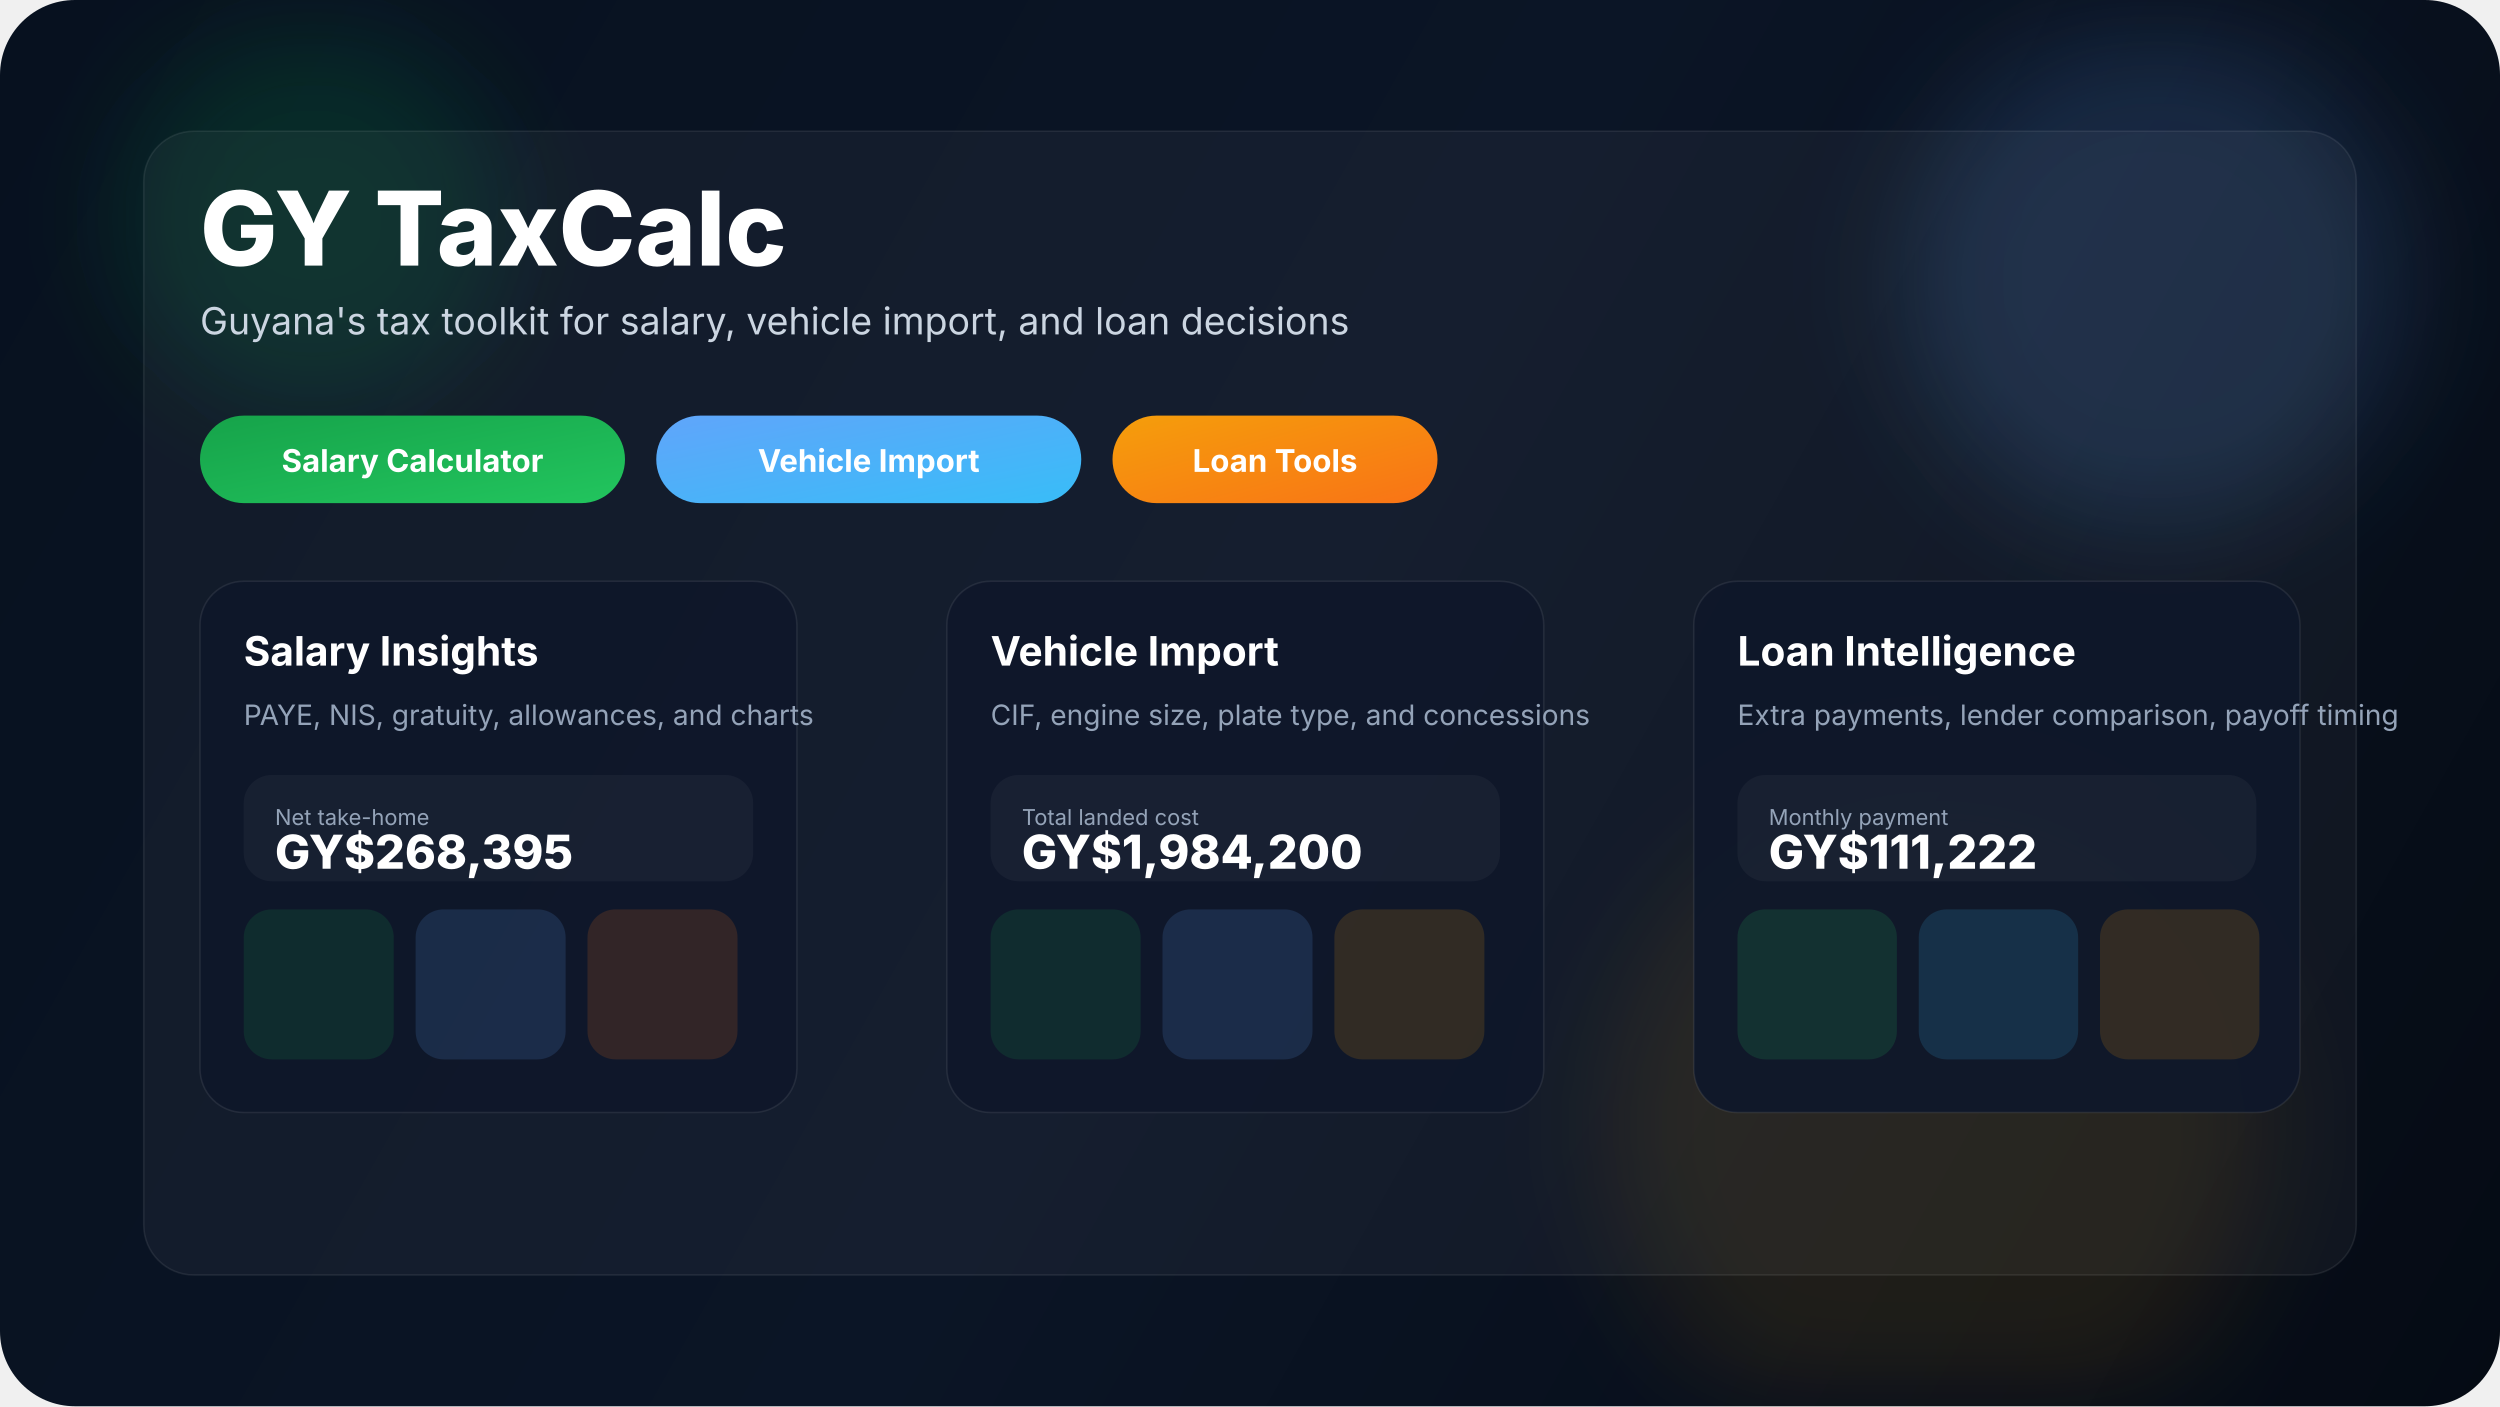
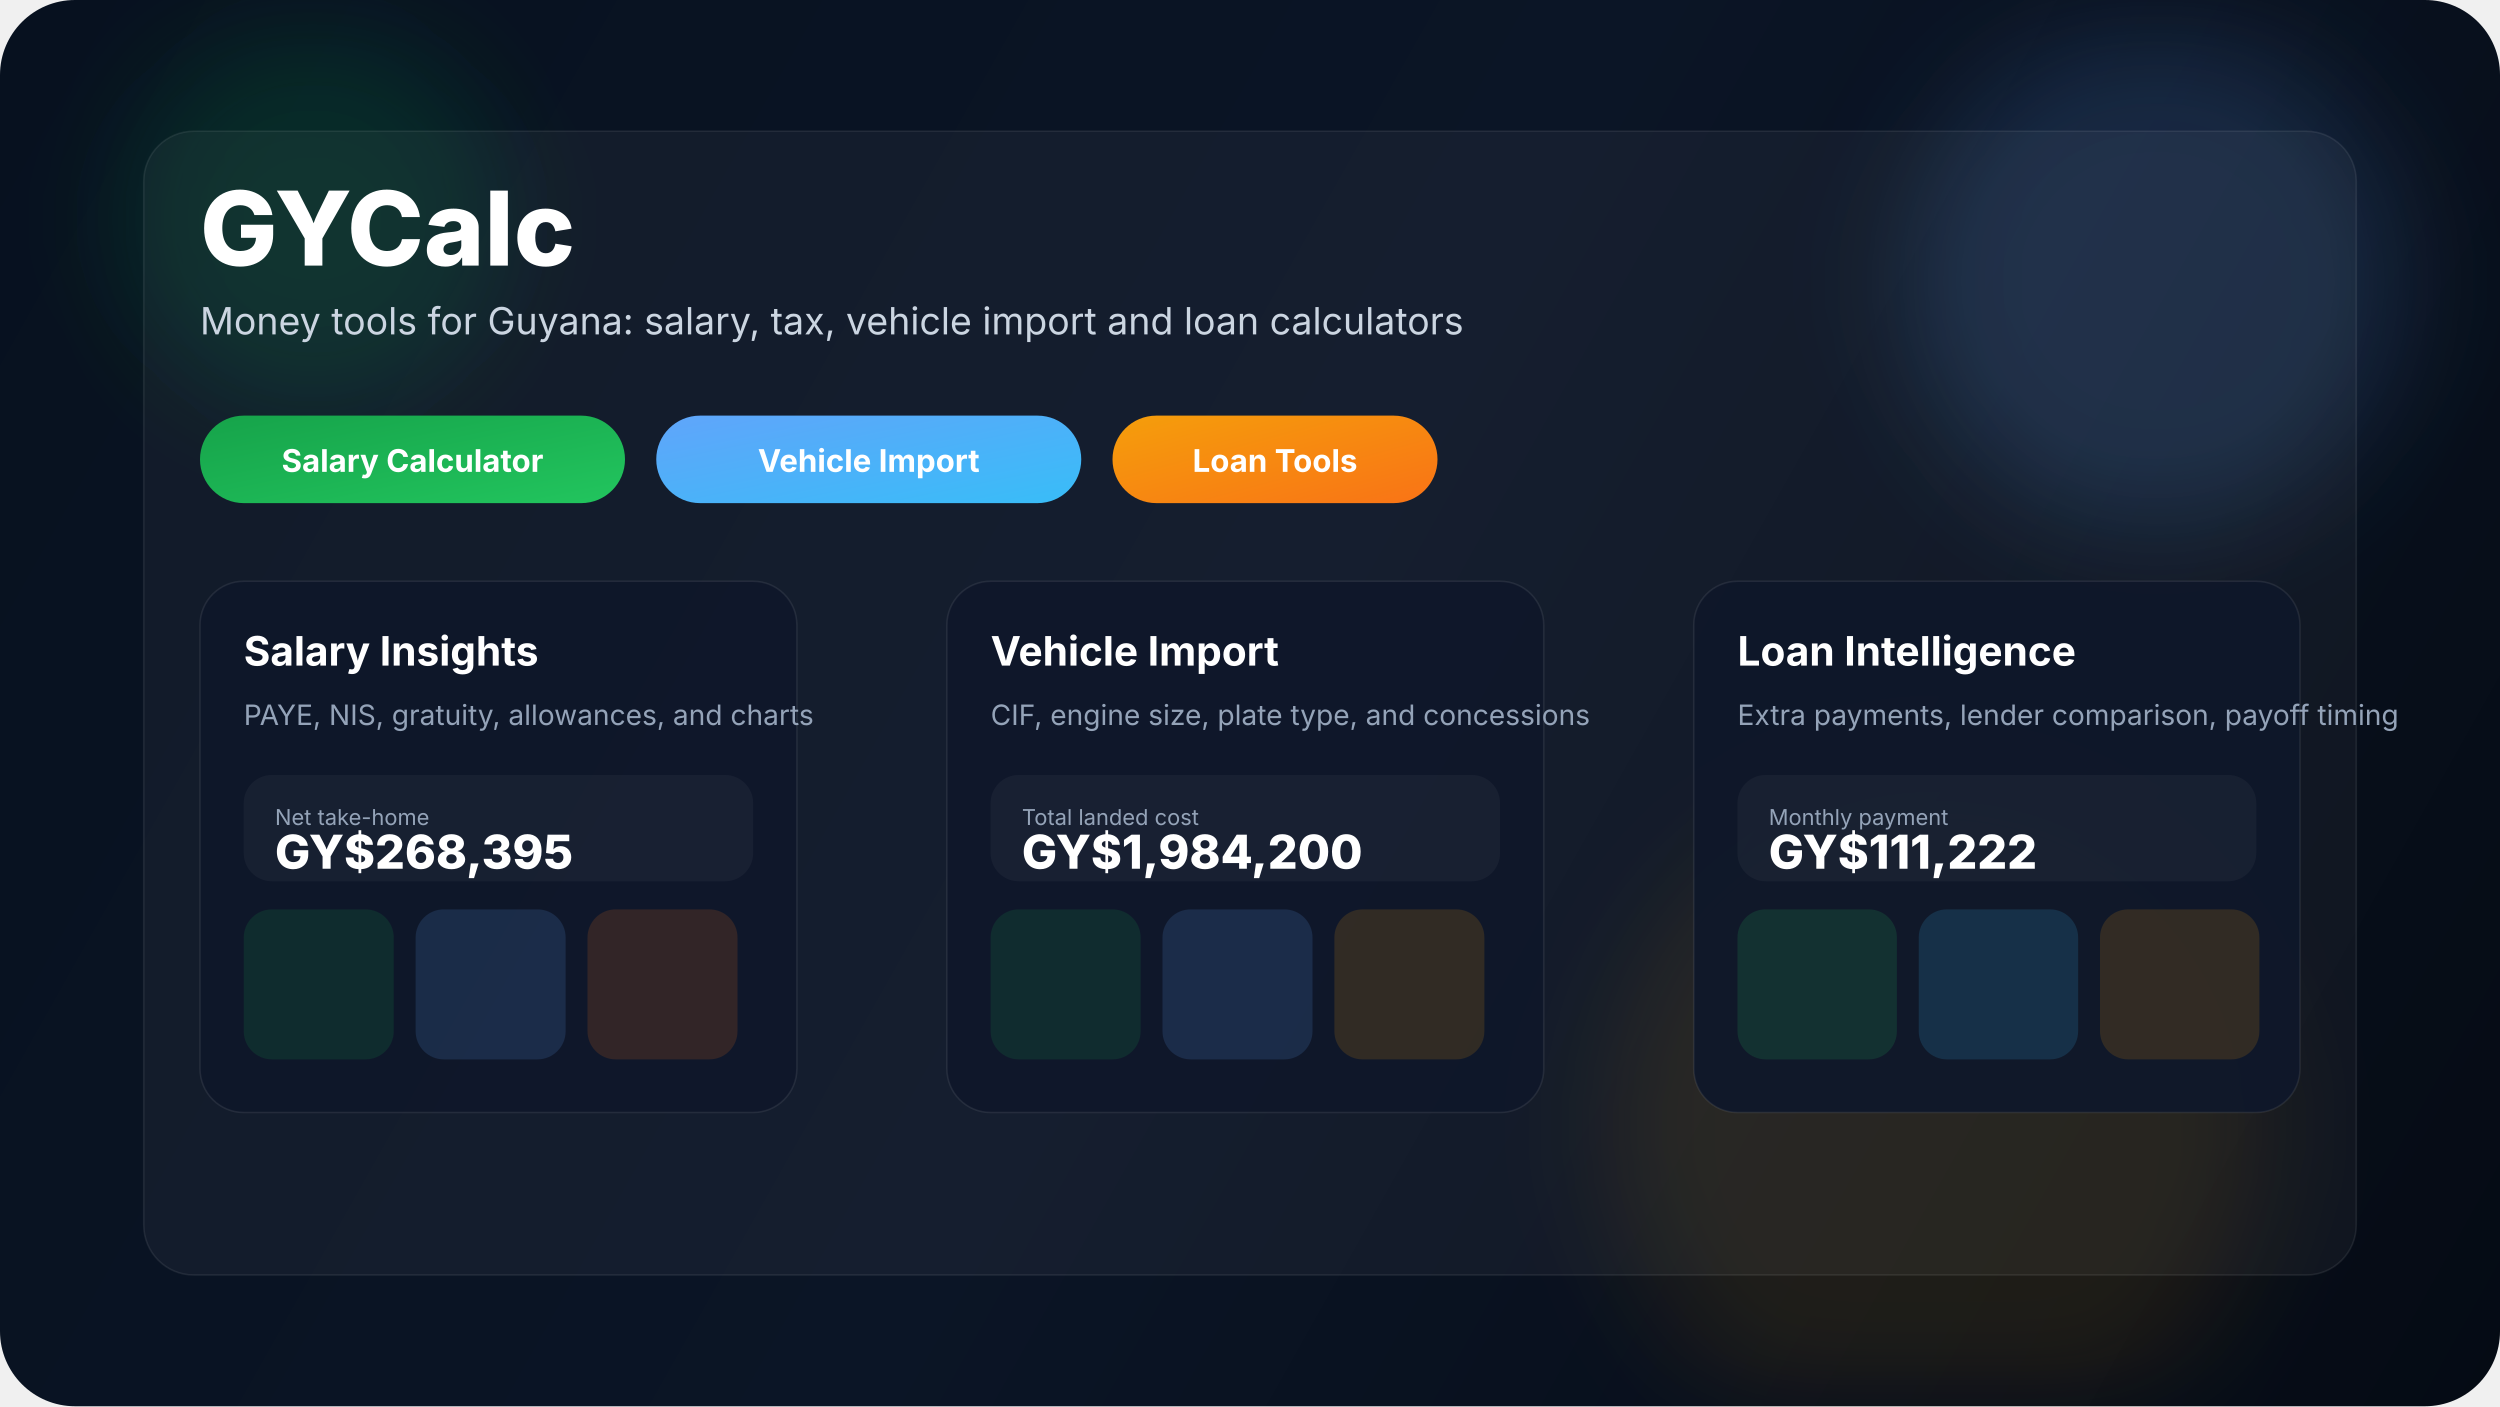
<svg xmlns="http://www.w3.org/2000/svg" width="1600" height="900" viewBox="0 0 1600 900" fill="none">
  <defs>
    <linearGradient id="bg" x1="0" y1="0" x2="1600" y2="900" gradientUnits="userSpaceOnUse">
      <stop offset="0" stop-color="#07111f" />
      <stop offset="0.5" stop-color="#0b1526" />
      <stop offset="1" stop-color="#050b14" />
    </linearGradient>
    <linearGradient id="accent" x1="0" y1="0" x2="1" y2="1">
      <stop offset="0" stop-color="#16a34a" />
      <stop offset="1" stop-color="#22c55e" />
    </linearGradient>
    <linearGradient id="accent2" x1="0" y1="0" x2="1" y2="1">
      <stop offset="0" stop-color="#60a5fa" />
      <stop offset="1" stop-color="#38bdf8" />
    </linearGradient>
    <linearGradient id="accent3" x1="0" y1="0" x2="1" y2="1">
      <stop offset="0" stop-color="#f59e0b" />
      <stop offset="1" stop-color="#f97316" />
    </linearGradient>
    <filter id="blur" x="-50%" y="-50%" width="200%" height="200%">
      <feGaussianBlur stdDeviation="36" />
    </filter>
  </defs>
  <rect width="1600" height="900" rx="48" fill="url(#bg)" />
  <circle cx="200" cy="140" r="120" fill="#16a34a" fill-opacity="0.18" filter="url(#blur)" />
  <circle cx="1380" cy="180" r="160" fill="#60a5fa" fill-opacity="0.16" filter="url(#blur)" />
  <circle cx="1240" cy="720" r="210" fill="#f59e0b" fill-opacity="0.10" filter="url(#blur)" />
  <rect x="92" y="84" width="1416" height="732" rx="32" fill="white" fill-opacity="0.04" stroke="white" stroke-opacity="0.08" />
-   <text x="128" y="170" fill="white" font-family="Inter, Arial, sans-serif" font-size="66" font-weight="800">GY TaxCalc</text>
+   <text x="128" y="170" fill="white" font-family="Inter, Arial, sans-serif" font-size="66" font-weight="800">GYCalc</text>
  <text x="128" y="214" fill="#cbd5e1" font-family="Inter, Arial, sans-serif" font-size="24" font-weight="400">
-     Guyana's tax toolkit for salary, vehicle import, and loan decisions
+     Money tools for Guyana: salary, tax, vehicle import and loan calculators
  </text>
  <g transform="translate(128 266)">
    <rect width="272" height="56" rx="28" fill="url(#accent)" />
    <text x="136" y="36" text-anchor="middle" fill="white" font-family="Inter, Arial, sans-serif" font-size="20" font-weight="700">Salary Calculator</text>
  </g>
  <g transform="translate(420 266)">
    <rect width="272" height="56" rx="28" fill="url(#accent2)" />
    <text x="136" y="36" text-anchor="middle" fill="white" font-family="Inter, Arial, sans-serif" font-size="20" font-weight="700">Vehicle Import</text>
  </g>
  <g transform="translate(712 266)">
    <rect width="208" height="56" rx="28" fill="url(#accent3)" />
    <text x="104" y="36" text-anchor="middle" fill="white" font-family="Inter, Arial, sans-serif" font-size="20" font-weight="700">Loan Tools</text>
  </g>
  <g transform="translate(128 372)">
    <rect width="382" height="340" rx="28" fill="#0f172a" fill-opacity="0.92" stroke="white" stroke-opacity="0.08" />
    <text x="28" y="54" fill="white" font-family="Inter, Arial, sans-serif" font-size="26" font-weight="700">Salary Insights</text>
    <text x="28" y="92" fill="#94a3b8" font-family="Inter, Arial, sans-serif" font-size="18">PAYE, NIS, gratuity, allowances, and charts</text>
    <rect x="28" y="124" width="326" height="68" rx="18" fill="white" fill-opacity="0.04" />
    <text x="48" y="156" fill="#94a3b8" font-family="Inter, Arial, sans-serif" font-size="14">Net take-home</text>
    <text x="48" y="184" fill="white" font-family="Inter, Arial, sans-serif" font-size="30" font-weight="800">GY$268,395</text>
    <rect x="28" y="210" width="96" height="96" rx="18" fill="#16a34a" fill-opacity="0.15" />
    <rect x="138" y="210" width="96" height="96" rx="18" fill="#60a5fa" fill-opacity="0.15" />
    <rect x="248" y="210" width="96" height="96" rx="18" fill="#f97316" fill-opacity="0.15" />
  </g>
  <g transform="translate(606 372)">
    <rect width="382" height="340" rx="28" fill="#0f172a" fill-opacity="0.92" stroke="white" stroke-opacity="0.08" />
    <text x="28" y="54" fill="white" font-family="Inter, Arial, sans-serif" font-size="26" font-weight="700">Vehicle Import</text>
    <text x="28" y="92" fill="#94a3b8" font-family="Inter, Arial, sans-serif" font-size="18">CIF, engine size, plate type, and concessions</text>
    <rect x="28" y="124" width="326" height="68" rx="18" fill="white" fill-opacity="0.04" />
    <text x="48" y="156" fill="#94a3b8" font-family="Inter, Arial, sans-serif" font-size="14">Total landed cost</text>
    <text x="48" y="184" fill="white" font-family="Inter, Arial, sans-serif" font-size="30" font-weight="800">GY$1,984,200</text>
    <rect x="28" y="210" width="96" height="96" rx="18" fill="#16a34a" fill-opacity="0.15" />
    <rect x="138" y="210" width="96" height="96" rx="18" fill="#60a5fa" fill-opacity="0.15" />
    <rect x="248" y="210" width="96" height="96" rx="18" fill="#f59e0b" fill-opacity="0.15" />
  </g>
  <g transform="translate(1084 372)">
    <rect width="388" height="340" rx="28" fill="#0f172a" fill-opacity="0.92" stroke="white" stroke-opacity="0.08" />
    <text x="28" y="54" fill="white" font-family="Inter, Arial, sans-serif" font-size="26" font-weight="700">Loan Intelligence</text>
    <text x="28" y="92" fill="#94a3b8" font-family="Inter, Arial, sans-serif" font-size="18">Extra payments, lender comparison, payoff timing</text>
    <rect x="28" y="124" width="332" height="68" rx="18" fill="white" fill-opacity="0.04" />
    <text x="48" y="156" fill="#94a3b8" font-family="Inter, Arial, sans-serif" font-size="14">Monthly payment</text>
    <text x="48" y="184" fill="white" font-family="Inter, Arial, sans-serif" font-size="30" font-weight="800">GY$111,222</text>
    <rect x="28" y="210" width="102" height="96" rx="18" fill="#22c55e" fill-opacity="0.15" />
    <rect x="144" y="210" width="102" height="96" rx="18" fill="#38bdf8" fill-opacity="0.15" />
    <rect x="260" y="210" width="102" height="96" rx="18" fill="#f59e0b" fill-opacity="0.15" />
  </g>
</svg>
